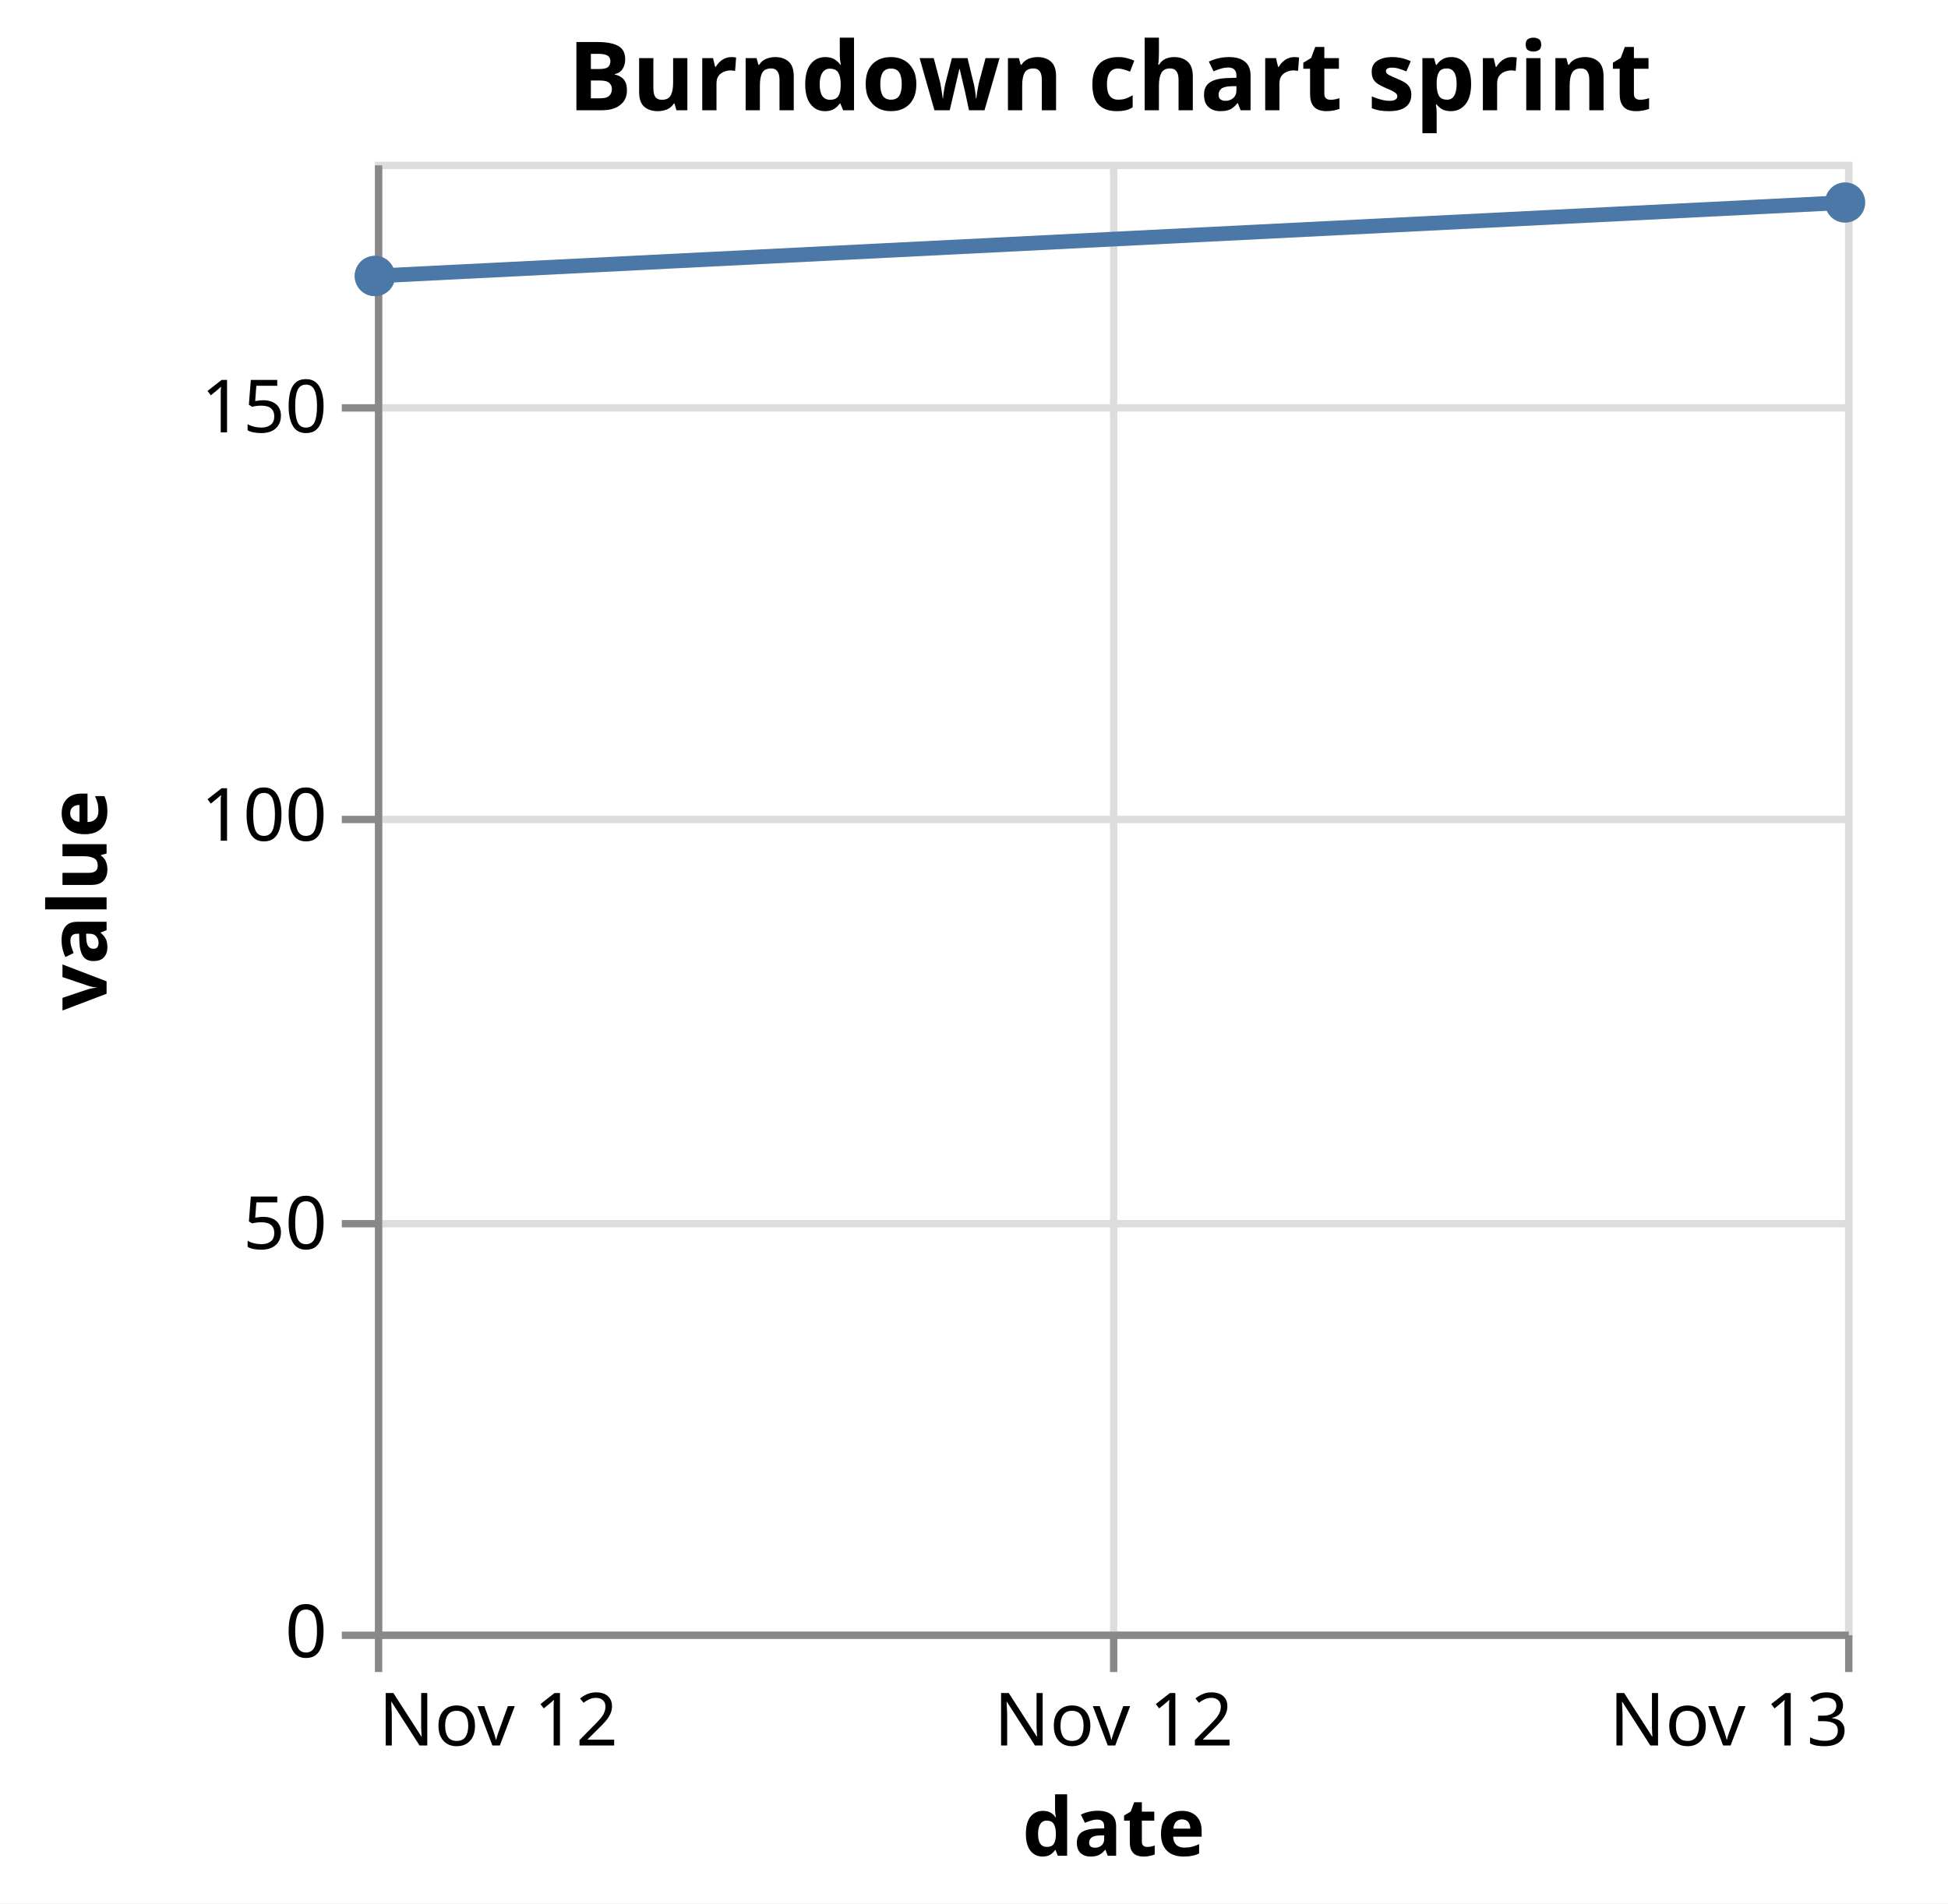
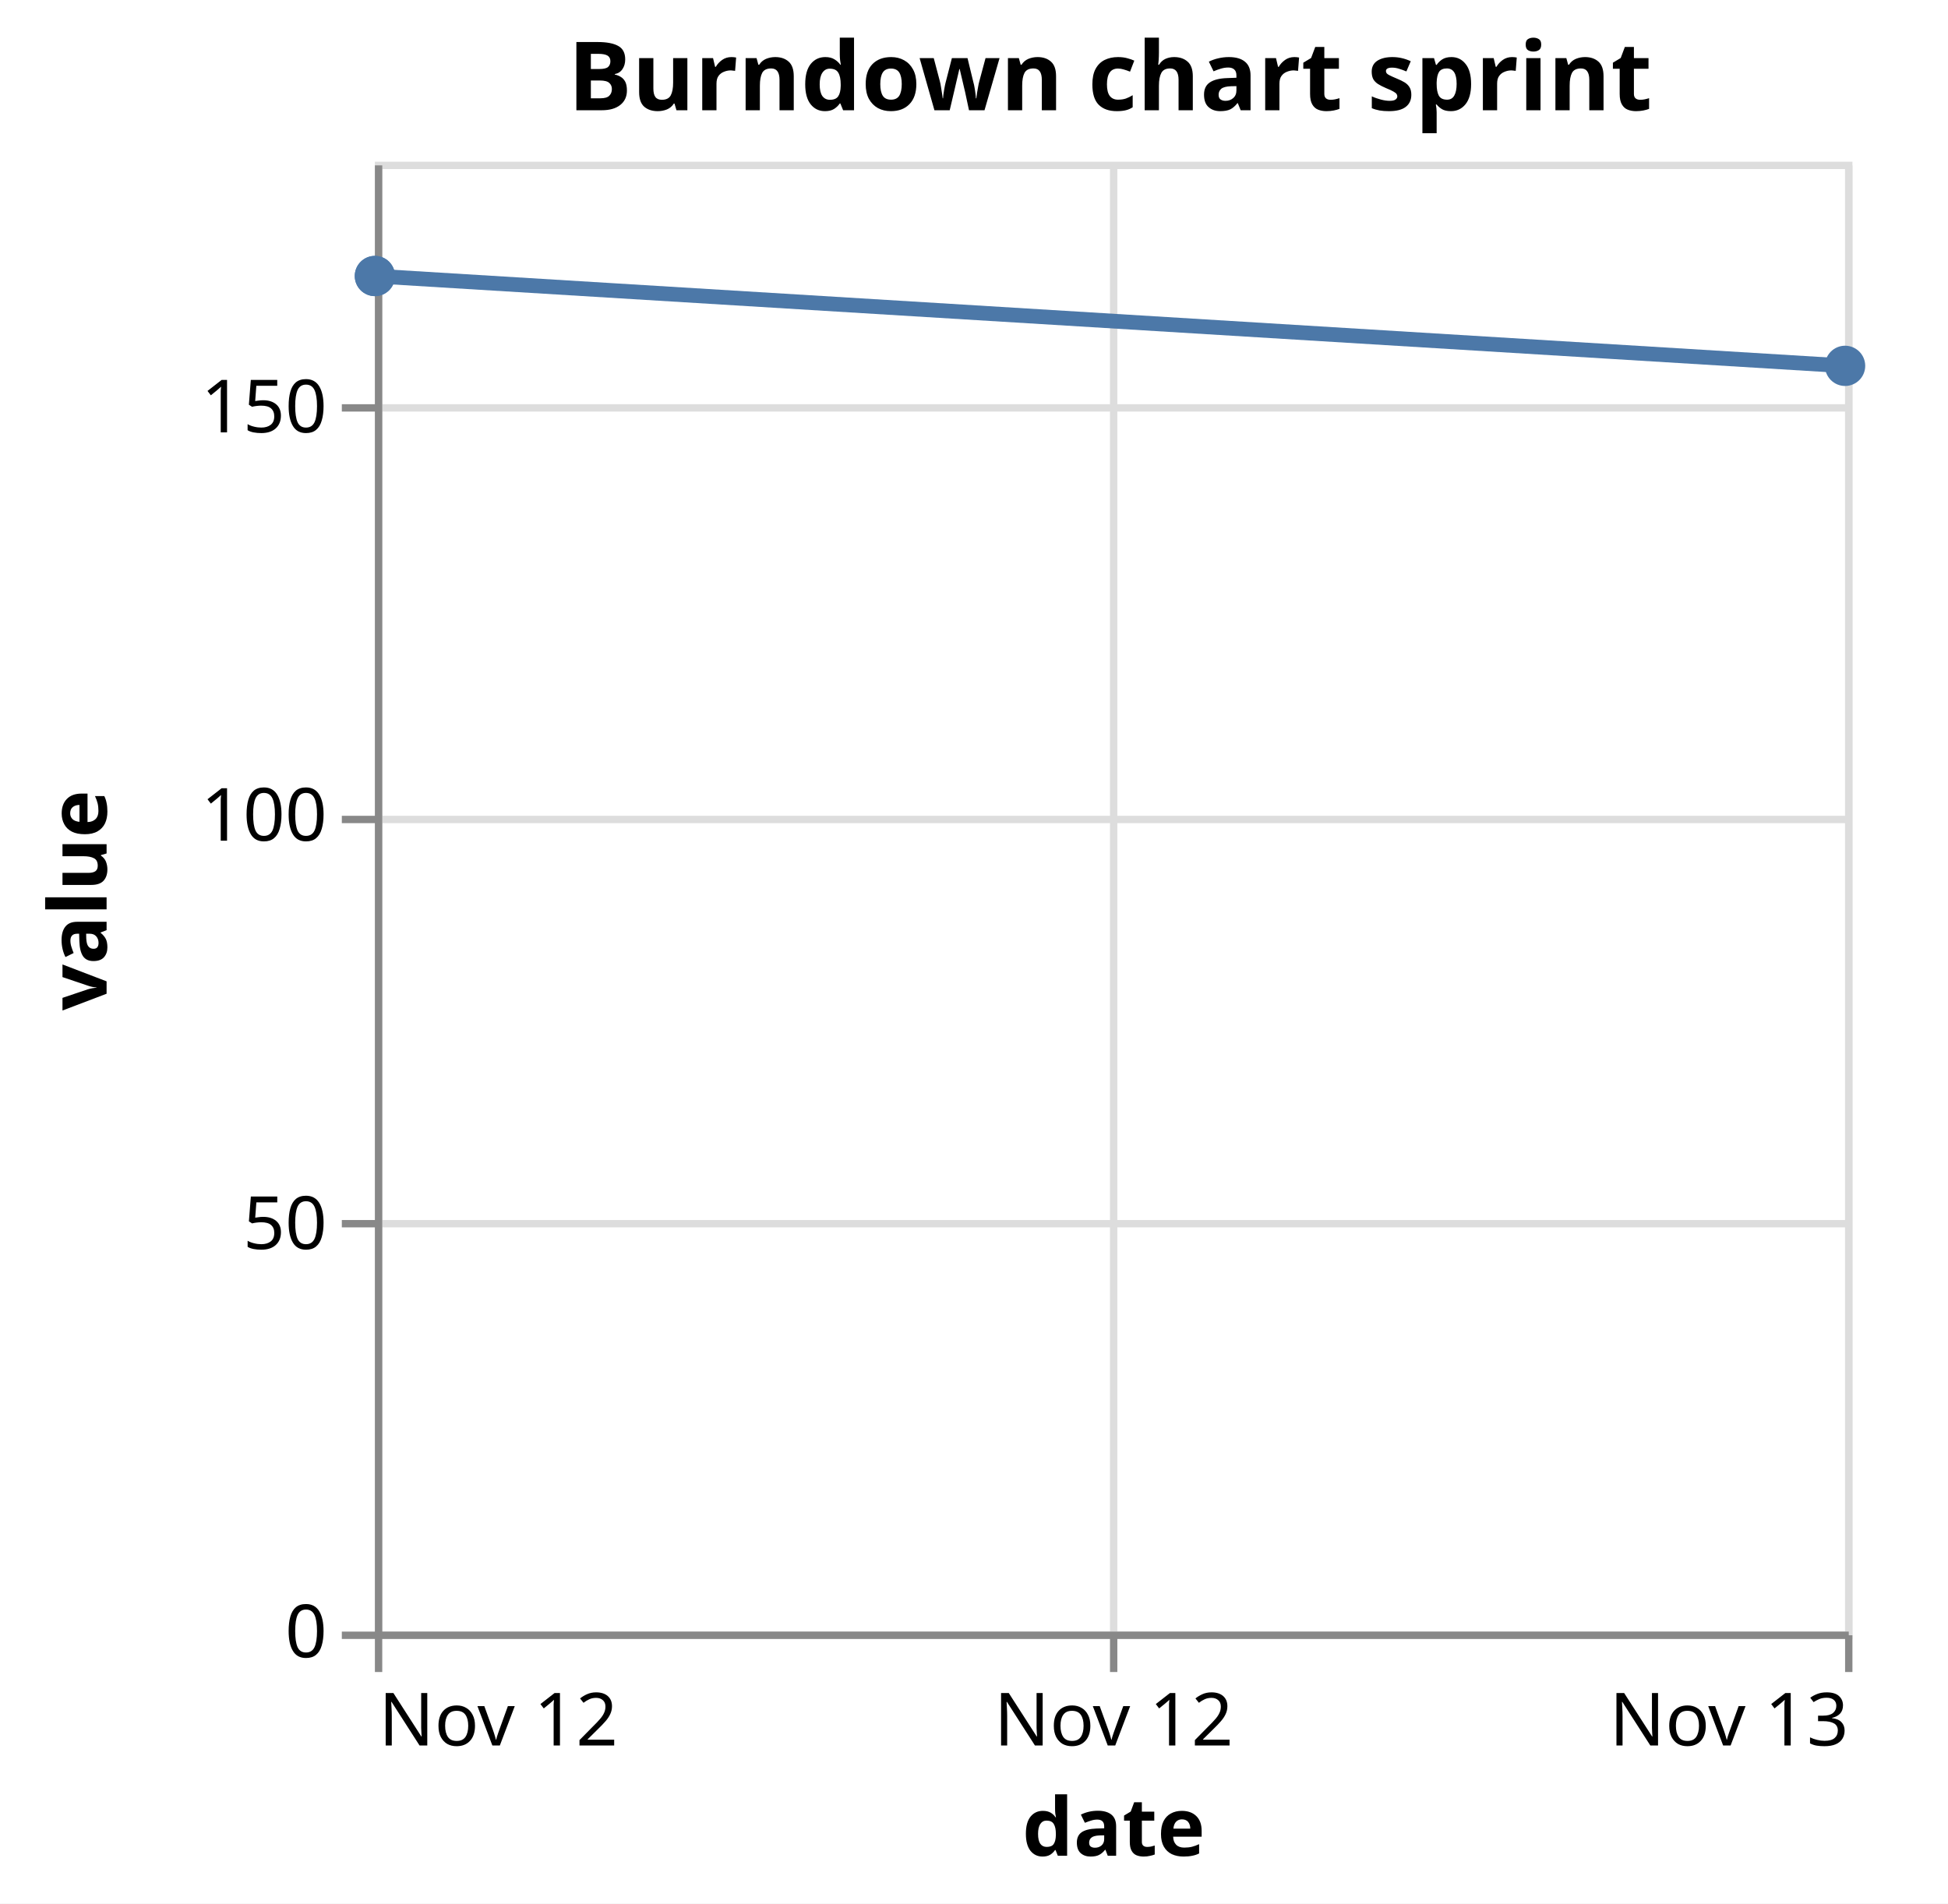
<svg xmlns="http://www.w3.org/2000/svg" version="1.1" class="marks" width="265" height="259" viewBox="0 0 265 259">
  <rect width="265" height="259" fill="white" />
  <g fill="none" stroke-miterlimit="10" transform="translate(51,22)">
    <g class="mark-group role-frame root" role="graphics-object" aria-roledescription="group mark container">
      <g transform="translate(0,0)">
        <path class="background" aria-hidden="true" d="M0.5,0.5h200v200h-200Z" stroke="#ddd" />
        <g>
          <g class="mark-group role-axis" aria-hidden="true">
            <g transform="translate(0.5,200.5)">
              <path class="background" aria-hidden="true" d="M0,0h0v0h0Z" pointer-events="none" />
              <g>
                <g class="mark-rule role-axis-grid" pointer-events="none">
                  <line transform="translate(0,-200)" x2="0" y2="200" stroke="#ddd" stroke-width="1" opacity="1" />
                  <line transform="translate(100,-200)" x2="0" y2="200" stroke="#ddd" stroke-width="1" opacity="1" />
                  <line transform="translate(200,-200)" x2="0" y2="200" stroke="#ddd" stroke-width="1" opacity="1" />
                </g>
              </g>
              <path class="foreground" aria-hidden="true" d="" pointer-events="none" display="none" />
            </g>
          </g>
          <g class="mark-group role-axis" aria-hidden="true">
            <g transform="translate(0.5,0.5)">
              <path class="background" aria-hidden="true" d="M0,0h0v0h0Z" pointer-events="none" />
              <g>
                <g class="mark-rule role-axis-grid" pointer-events="none">
                  <line transform="translate(0,200)" x2="200" y2="0" stroke="#ddd" stroke-width="1" opacity="1" />
                  <line transform="translate(0,144)" x2="200" y2="0" stroke="#ddd" stroke-width="1" opacity="1" />
                  <line transform="translate(0,89)" x2="200" y2="0" stroke="#ddd" stroke-width="1" opacity="1" />
                  <line transform="translate(0,33)" x2="200" y2="0" stroke="#ddd" stroke-width="1" opacity="1" />
                </g>
              </g>
              <path class="foreground" aria-hidden="true" d="" pointer-events="none" display="none" />
            </g>
          </g>
          <g class="mark-group role-axis" role="graphics-symbol" aria-roledescription="axis" aria-label="X-axis titled 'date' for a time scale with values from November 12 to November 13">
            <g transform="translate(0.5,200.5)">
              <path class="background" aria-hidden="true" d="M0,0h0v0h0Z" pointer-events="none" />
              <g>
                <g class="mark-rule role-axis-tick" pointer-events="none">
                  <line transform="translate(0,0)" x2="0" y2="5" stroke="#888" stroke-width="1" opacity="1" />
                  <line transform="translate(100,0)" x2="0" y2="5" stroke="#888" stroke-width="1" opacity="1" />
                  <line transform="translate(200,0)" x2="0" y2="5" stroke="#888" stroke-width="1" opacity="1" />
                </g>
                <g class="mark-text role-axis-label" pointer-events="none">
                  <text text-anchor="start" transform="translate(0,15)" font-family="sans-serif" font-size="10px" fill="#000" opacity="1">Nov 12</text>
                  <text text-anchor="middle" transform="translate(100,15)" font-family="sans-serif" font-size="10px" fill="#000" opacity="1">Nov 12</text>
                  <text text-anchor="end" transform="translate(200,15)" font-family="sans-serif" font-size="10px" fill="#000" opacity="1">Nov 13</text>
                </g>
                <g class="mark-rule role-axis-domain" pointer-events="none">
                  <line transform="translate(0,0)" x2="200" y2="0" stroke="#888" stroke-width="1" opacity="1" />
                </g>
                <g class="mark-text role-axis-title" pointer-events="none">
                  <text text-anchor="middle" transform="translate(100,30)" font-family="sans-serif" font-size="11px" font-weight="bold" fill="#000" opacity="1">date</text>
                </g>
              </g>
              <path class="foreground" aria-hidden="true" d="" pointer-events="none" display="none" />
            </g>
          </g>
          <g class="mark-group role-axis" role="graphics-symbol" aria-roledescription="axis" aria-label="Y-axis titled 'value' for a linear scale with values from 0 to 180">
            <g transform="translate(0.5,0.5)">
              <path class="background" aria-hidden="true" d="M0,0h0v0h0Z" pointer-events="none" />
              <g>
                <g class="mark-rule role-axis-tick" pointer-events="none">
                  <line transform="translate(0,200)" x2="-5" y2="0" stroke="#888" stroke-width="1" opacity="1" />
                  <line transform="translate(0,144)" x2="-5" y2="0" stroke="#888" stroke-width="1" opacity="1" />
                  <line transform="translate(0,89)" x2="-5" y2="0" stroke="#888" stroke-width="1" opacity="1" />
                  <line transform="translate(0,33)" x2="-5" y2="0" stroke="#888" stroke-width="1" opacity="1" />
                </g>
                <g class="mark-text role-axis-label" pointer-events="none">
                  <text text-anchor="end" transform="translate(-7,203)" font-family="sans-serif" font-size="10px" fill="#000" opacity="1">0</text>
                  <text text-anchor="end" transform="translate(-7,147.4444)" font-family="sans-serif" font-size="10px" fill="#000" opacity="1">50</text>
                  <text text-anchor="end" transform="translate(-7,91.88889)" font-family="sans-serif" font-size="10px" fill="#000" opacity="1">100</text>
                  <text text-anchor="end" transform="translate(-7,36.33333)" font-family="sans-serif" font-size="10px" fill="#000" opacity="1">150</text>
                </g>
                <g class="mark-rule role-axis-domain" pointer-events="none">
                  <line transform="translate(0,200)" x2="0" y2="-200" stroke="#888" stroke-width="1" opacity="1" />
                </g>
                <g class="mark-text role-axis-title" pointer-events="none">
                  <text text-anchor="middle" transform="translate(-35,100) rotate(-90) translate(0,-2)" font-family="sans-serif" font-size="11px" font-weight="bold" fill="#000" opacity="1">value</text>
                </g>
              </g>
              <path class="foreground" aria-hidden="true" d="" pointer-events="none" display="none" />
            </g>
          </g>
          <g class="mark-line role-mark layer_0_layer_0_marks" role="graphics-object" aria-roledescription="line mark container">
-             <path aria-label="date: Nov 12; value: 166" role="graphics-symbol" aria-roledescription="line mark" d="M0,15.556L0,15.556L200,5.556" stroke="#4c78a8" stroke-width="2" />
+             <path aria-label="date: Nov 12; value: 166" role="graphics-symbol" aria-roledescription="line mark" d="M0,15.556L0,15.556L200,27.778" stroke="#4c78a8" stroke-width="2" />
          </g>
          <g class="mark-symbol role-mark layer_0_layer_1_marks" role="graphics-object" aria-roledescription="symbol mark container">
            <path aria-label="date: Nov 12; value: 166" role="graphics-symbol" aria-roledescription="point" transform="translate(0,15.55556)" d="M2.739,0A2.739,2.739,0,1,1,-2.739,0A2.739,2.739,0,1,1,2.739,0" fill="#4c78a8" stroke-width="2" opacity="1" />
            <path aria-label="date: Nov 12; value: 166" role="graphics-symbol" aria-roledescription="point" transform="translate(0,15.55556)" d="M2.739,0A2.739,2.739,0,1,1,-2.739,0A2.739,2.739,0,1,1,2.739,0" fill="#4c78a8" stroke-width="2" opacity="1" />
-             <path aria-label="date: Nov 13; value: 175" role="graphics-symbol" aria-roledescription="point" transform="translate(200,5.555556)" d="M2.739,0A2.739,2.739,0,1,1,-2.739,0A2.739,2.739,0,1,1,2.739,0" fill="#4c78a8" stroke-width="2" opacity="1" />
+             <path aria-label="date: Nov 13; value: 155" role="graphics-symbol" aria-roledescription="point" transform="translate(200,27.77778)" d="M2.739,0A2.739,2.739,0,1,1,-2.739,0A2.739,2.739,0,1,1,2.739,0" fill="#4c78a8" stroke-width="2" opacity="1" />
          </g>
          <g class="mark-group role-title">
            <g transform="translate(100,-17)">
              <path class="background" aria-hidden="true" d="M0,0h0v0h0Z" pointer-events="none" />
              <g>
                <g class="mark-text role-title-text" role="graphics-symbol" aria-roledescription="title" aria-label="Title text 'Burndown chart sprint'" pointer-events="none">
                  <text text-anchor="middle" transform="translate(0,10)" font-family="sans-serif" font-size="13px" font-weight="bold" fill="#000" opacity="1">Burndown chart sprint</text>
                </g>
              </g>
              <path class="foreground" aria-hidden="true" d="" pointer-events="none" display="none" />
            </g>
          </g>
        </g>
        <path class="foreground" aria-hidden="true" d="" display="none" />
      </g>
    </g>
  </g>
</svg>
